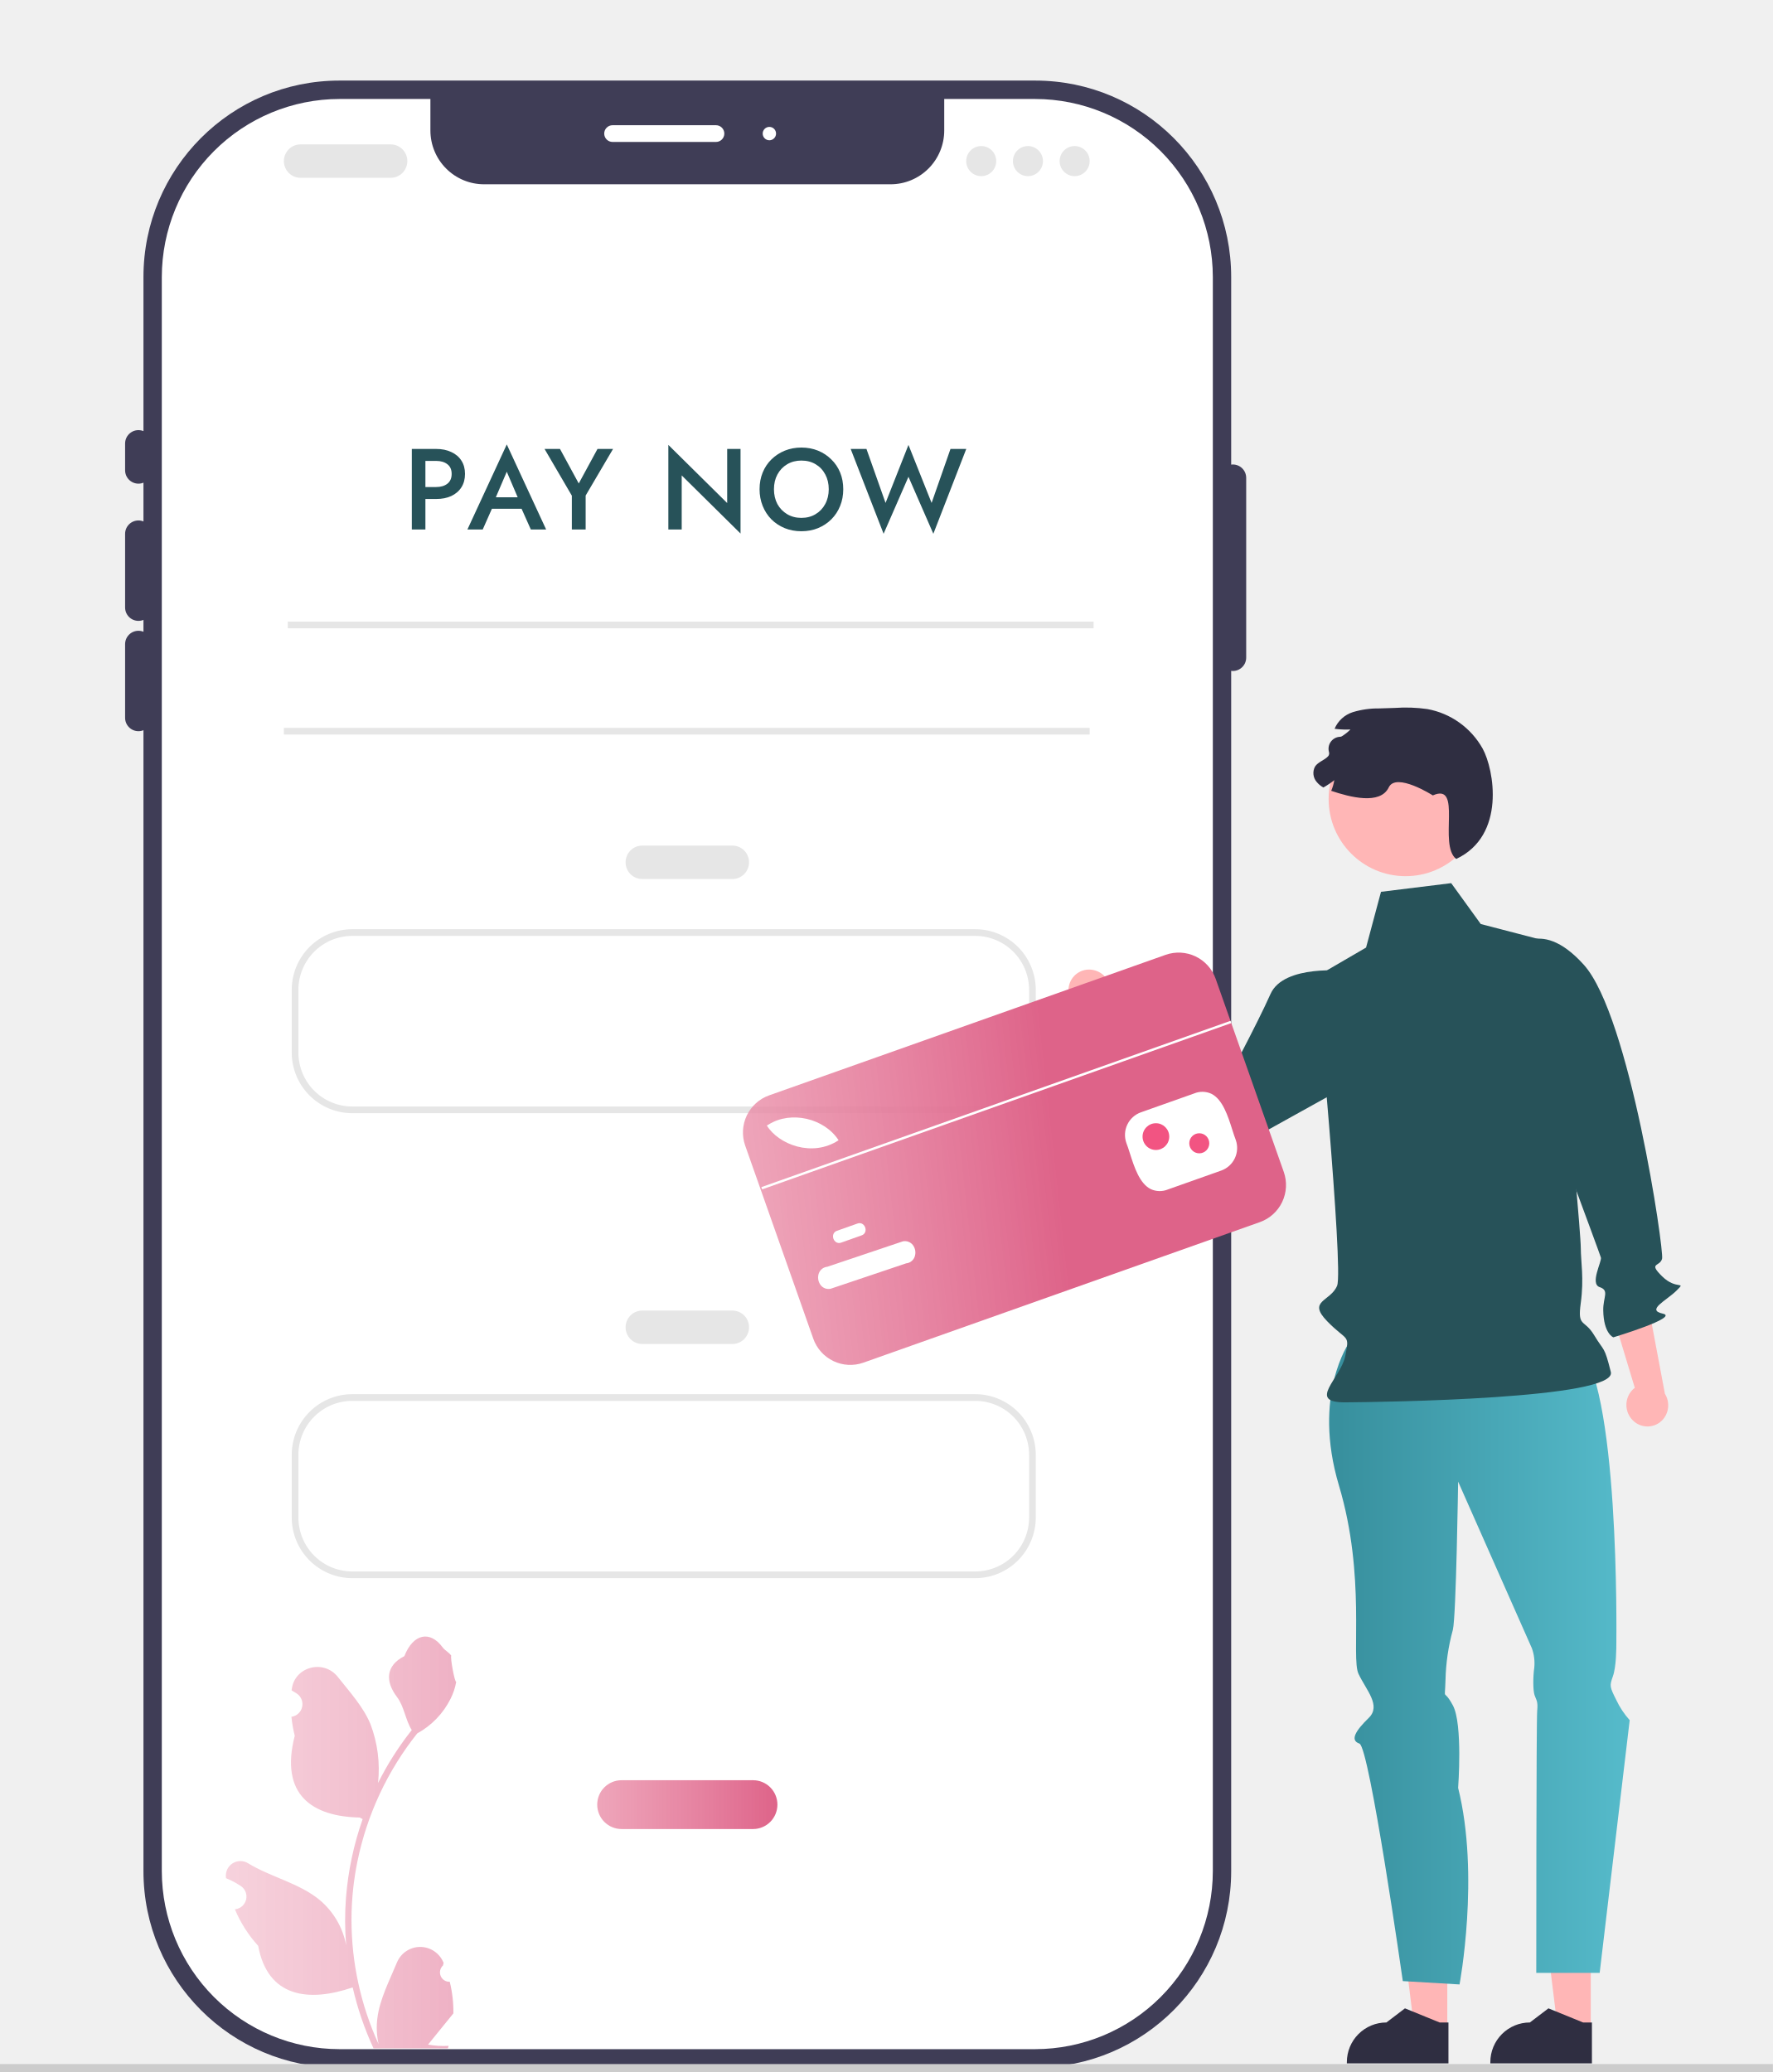
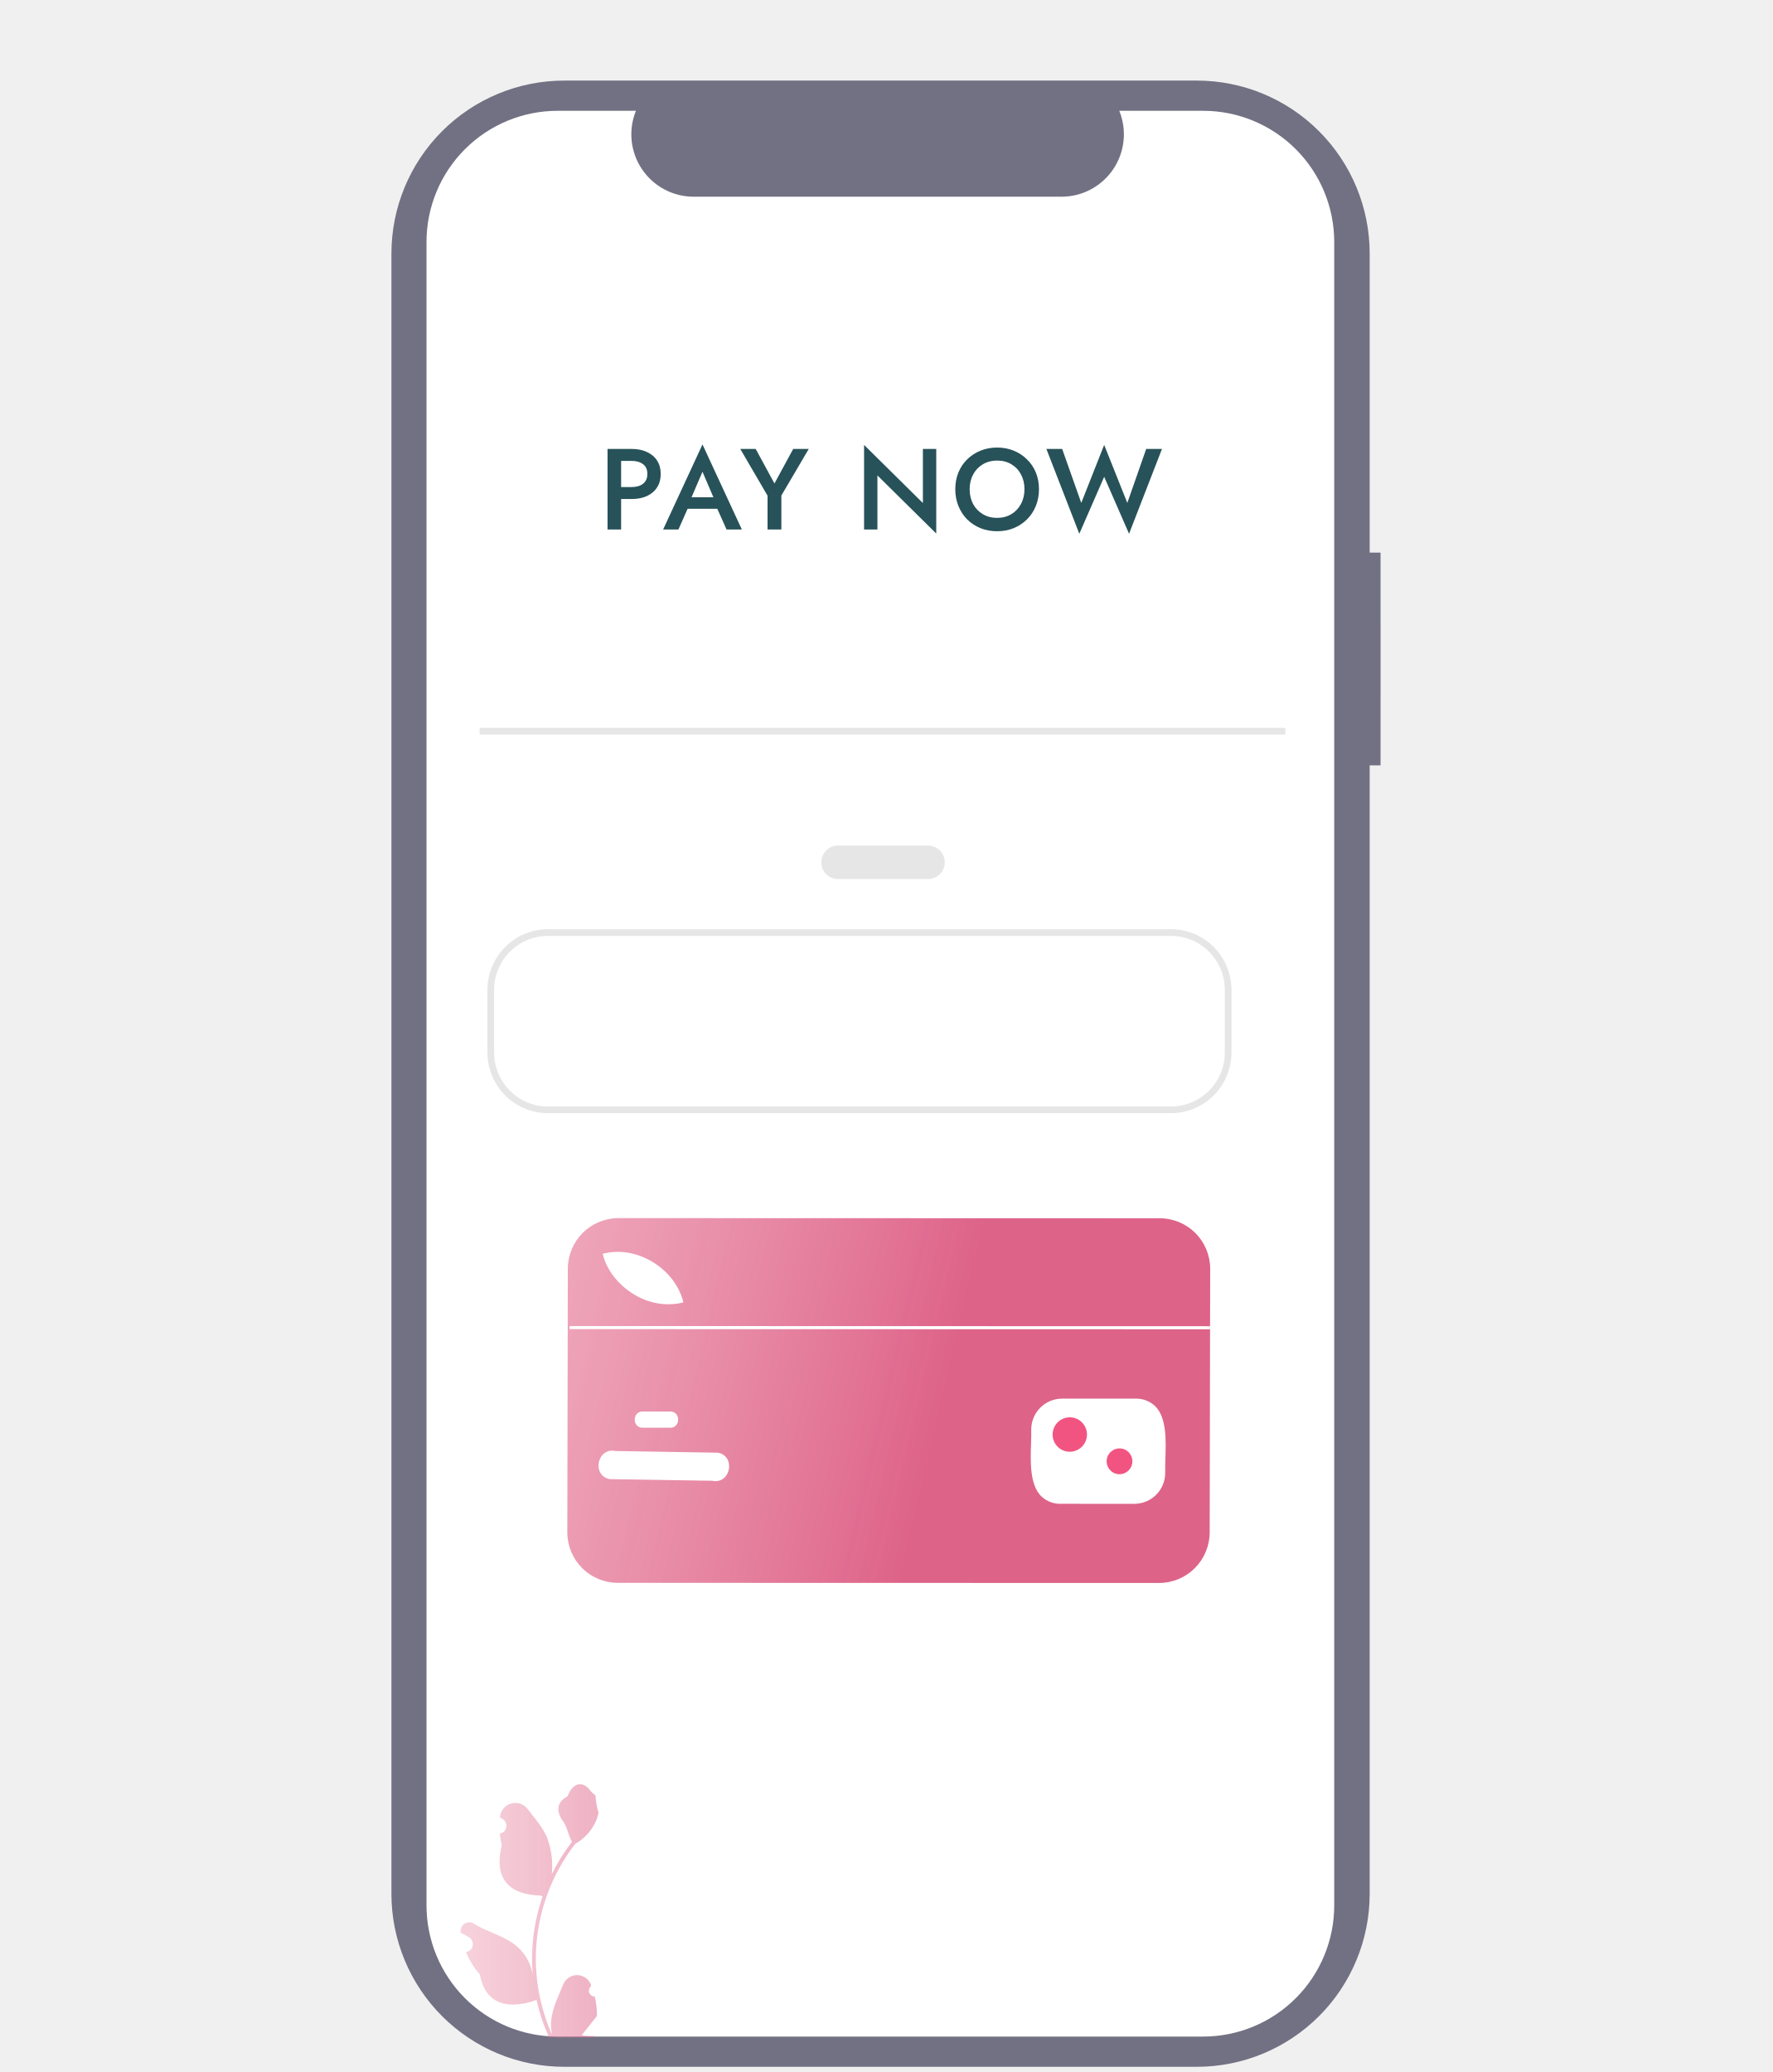
<svg xmlns="http://www.w3.org/2000/svg" width="154" height="180" viewBox="0 0 154 180" fill="none">
-   <g clip-path="url(#clip0_61_395)">
-     <g clip-path="url(#clip1_61_395)">
-       <path d="M89.923 7H29.482C20.081 7 12.461 14.641 12.461 24.066V162.548C12.461 171.973 20.081 179.614 29.482 179.614H89.923C99.324 179.614 106.944 171.973 106.944 162.548V24.066C106.944 14.641 99.324 7 89.923 7Z" fill="#3F3D56" />
-       <path d="M105.35 24.067V162.548C105.346 166.649 103.719 170.58 100.826 173.48C97.934 176.38 94.013 178.011 89.923 178.016H29.482C25.392 178.011 21.471 176.38 18.579 173.48C15.687 170.58 14.06 166.649 14.055 162.548V24.067C14.06 19.966 15.687 16.035 18.579 13.135C21.471 10.235 25.392 8.604 29.482 8.599H37.386V11.336C37.386 12.576 37.877 13.764 38.751 14.64C39.625 15.517 40.81 16.009 42.046 16.009H77.359C78.595 16.009 79.78 15.517 80.654 14.64C81.528 13.764 82.019 12.576 82.019 11.336V8.599H89.923C94.013 8.604 97.934 10.235 100.826 13.135C103.719 16.035 105.346 19.966 105.35 24.067Z" fill="white" />
-       <path d="M12.026 42.017C11.719 42.016 11.424 41.894 11.207 41.676C10.989 41.458 10.867 41.163 10.867 40.854V38.53C10.867 38.221 10.989 37.926 11.206 37.708C11.424 37.49 11.719 37.367 12.026 37.367C12.333 37.367 12.628 37.49 12.846 37.708C13.063 37.926 13.185 38.221 13.185 38.53V40.854C13.185 41.163 13.063 41.458 12.845 41.676C12.628 41.894 12.333 42.016 12.026 42.017Z" fill="#3F3D56" />
-       <path d="M12.026 53.937C11.719 53.937 11.424 53.815 11.207 53.597C10.989 53.379 10.867 53.083 10.867 52.775V46.376C10.867 46.067 10.989 45.772 11.206 45.554C11.424 45.336 11.719 45.213 12.026 45.213C12.333 45.213 12.628 45.336 12.846 45.554C13.063 45.772 13.185 46.067 13.185 46.376V52.775C13.185 53.083 13.063 53.379 12.845 53.597C12.628 53.815 12.333 53.937 12.026 53.937Z" fill="#3F3D56" />
-       <path d="M12.026 63.521C11.719 63.52 11.424 63.398 11.207 63.18C10.989 62.962 10.867 62.667 10.867 62.358V55.959C10.867 55.651 10.989 55.355 11.206 55.137C11.424 54.919 11.719 54.797 12.026 54.797C12.333 54.797 12.628 54.919 12.846 55.137C13.063 55.355 13.185 55.651 13.185 55.959V62.358C13.185 62.667 13.063 62.962 12.845 63.18C12.628 63.398 12.333 63.52 12.026 63.521Z" fill="#3F3D56" />
-       <path d="M107.089 58.29C106.782 58.29 106.487 58.167 106.27 57.949C106.052 57.731 105.93 57.436 105.93 57.128V41.513C105.93 41.205 106.052 40.909 106.269 40.691C106.487 40.473 106.782 40.351 107.089 40.351C107.397 40.351 107.691 40.473 107.909 40.691C108.126 40.909 108.248 41.205 108.248 41.513V57.128C108.248 57.436 108.126 57.731 107.909 57.949C107.691 58.167 107.397 58.29 107.089 58.29Z" fill="#3F3D56" />
-       <path d="M62.193 12.331H53.208C53.016 12.331 52.832 12.255 52.696 12.118C52.56 11.982 52.484 11.797 52.484 11.605C52.484 11.412 52.56 11.227 52.696 11.091C52.832 10.955 53.016 10.878 53.208 10.878H62.193C62.385 10.878 62.569 10.955 62.705 11.091C62.841 11.227 62.917 11.412 62.917 11.605C62.917 11.797 62.841 11.982 62.705 12.118C62.569 12.255 62.385 12.331 62.193 12.331Z" fill="white" />
-       <path d="M66.83 12.186C67.15 12.186 67.41 11.926 67.41 11.605C67.41 11.284 67.15 11.024 66.83 11.024C66.51 11.024 66.25 11.284 66.25 11.605C66.25 11.926 66.51 12.186 66.83 12.186Z" fill="white" />
-       <path d="M33.933 15.448H26.108C25.723 15.448 25.355 15.295 25.083 15.023C24.811 14.75 24.658 14.381 24.658 13.995C24.658 13.61 24.811 13.241 25.083 12.968C25.355 12.696 25.723 12.543 26.108 12.543H33.933C34.317 12.543 34.686 12.696 34.958 12.968C35.229 13.241 35.382 13.61 35.382 13.995C35.382 14.381 35.229 14.75 34.958 15.023C34.686 15.295 34.317 15.448 33.933 15.448Z" fill="#E6E6E6" />
-       <path d="M63.615 76.364H55.79C55.406 76.364 55.037 76.211 54.765 75.938C54.493 75.666 54.341 75.296 54.341 74.911C54.341 74.525 54.493 74.156 54.765 73.883C55.037 73.611 55.406 73.458 55.79 73.458H63.615C64 73.458 64.368 73.611 64.64 73.883C64.912 74.156 65.064 74.525 65.064 74.911C65.064 75.296 64.912 75.666 64.64 75.938C64.368 76.211 64 76.364 63.615 76.364Z" fill="#E6E6E6" />
-       <path d="M85.232 15.303C85.952 15.303 86.536 14.718 86.536 13.995C86.536 13.273 85.952 12.688 85.232 12.688C84.512 12.688 83.928 13.273 83.928 13.995C83.928 14.718 84.512 15.303 85.232 15.303Z" fill="#E6E6E6" />
-       <path d="M89.29 15.303C90.01 15.303 90.594 14.718 90.594 13.995C90.594 13.273 90.01 12.688 89.29 12.688C88.569 12.688 87.986 13.273 87.986 13.995C87.986 14.718 88.569 15.303 89.29 15.303Z" fill="#E6E6E6" />
-       <path d="M93.347 15.303C94.068 15.303 94.651 14.718 94.651 13.995C94.651 13.273 94.068 12.688 93.347 12.688C92.627 12.688 92.043 13.273 92.043 13.995C92.043 14.718 92.627 15.303 93.347 15.303Z" fill="#E6E6E6" />
-       <path d="M84.715 96.705H30.595C29.202 96.704 27.866 96.148 26.881 95.16C25.895 94.172 25.341 92.833 25.34 91.436V85.992C25.341 84.595 25.895 83.256 26.881 82.268C27.866 81.28 29.202 80.724 30.595 80.723H84.715C86.109 80.724 87.445 81.28 88.43 82.268C89.415 83.256 89.969 84.595 89.971 85.992V91.436C89.969 92.833 89.415 94.172 88.43 95.16C87.445 96.148 86.109 96.704 84.715 96.705ZM30.595 81.304C29.356 81.305 28.167 81.8 27.29 82.679C26.414 83.558 25.921 84.749 25.919 85.992V91.436C25.921 92.679 26.414 93.871 27.29 94.749C28.167 95.628 29.356 96.123 30.595 96.124H84.715C85.955 96.123 87.144 95.628 88.02 94.749C88.897 93.871 89.39 92.679 89.391 91.436V85.992C89.39 84.749 88.897 83.558 88.02 82.679C87.144 81.8 85.955 81.305 84.715 81.304H30.595Z" fill="#E6E6E6" />
-       <path d="M63.615 116.756H55.79C55.406 116.756 55.037 116.603 54.765 116.331C54.493 116.058 54.341 115.689 54.341 115.304C54.341 114.918 54.493 114.549 54.765 114.276C55.037 114.004 55.406 113.851 55.79 113.851H63.615C64 113.851 64.368 114.004 64.64 114.276C64.912 114.549 65.064 114.918 65.064 115.304C65.064 115.689 64.912 116.058 64.64 116.331C64.368 116.603 64 116.756 63.615 116.756Z" fill="#E6E6E6" />
-       <path d="M65.413 158.893H53.992C53.714 158.893 53.439 158.839 53.182 158.732C52.925 158.626 52.692 158.47 52.495 158.273C52.298 158.076 52.142 157.842 52.036 157.584C51.93 157.327 51.875 157.051 51.875 156.772C51.875 156.494 51.93 156.218 52.036 155.96C52.142 155.703 52.298 155.469 52.495 155.272C52.692 155.075 52.925 154.919 53.182 154.812C53.439 154.706 53.714 154.651 53.992 154.652H65.413C65.974 154.652 66.512 154.875 66.909 155.273C67.305 155.67 67.528 156.21 67.528 156.772C67.528 157.335 67.305 157.874 66.909 158.272C66.512 158.669 65.974 158.893 65.413 158.893Z" fill="url(#paint0_linear_61_395)" />
-       <path d="M84.715 137.098H30.595C29.202 137.097 27.866 136.541 26.881 135.553C25.895 134.565 25.341 133.226 25.34 131.829V126.385C25.341 124.988 25.895 123.648 26.881 122.661C27.866 121.673 29.202 121.117 30.595 121.115H84.715C86.109 121.117 87.445 121.673 88.43 122.661C89.415 123.648 89.969 124.988 89.971 126.385V131.829C89.969 133.226 89.415 134.565 88.43 135.553C87.445 136.541 86.109 137.097 84.715 137.098ZM30.595 121.697C29.356 121.698 28.167 122.192 27.29 123.071C26.414 123.95 25.921 125.142 25.919 126.385V131.829C25.921 133.072 26.414 134.263 27.29 135.142C28.167 136.021 29.356 136.516 30.595 136.517H84.715C85.955 136.516 87.144 136.021 88.02 135.142C88.897 134.263 89.39 133.072 89.391 131.829V126.385C89.39 125.142 88.897 123.95 88.02 123.071C87.144 122.192 85.955 121.698 84.715 121.697H30.595Z" fill="#E6E6E6" />
-       <path d="M94.651 63.23H24.658V63.811H94.651V63.23Z" fill="#E6E6E6" />
-       <path d="M94.993 54H25V54.581H94.993V54Z" fill="#E6E6E6" />
-       <path d="M92.831 86.293C92.899 86.779 93.154 87.219 93.54 87.52C93.927 87.82 94.415 87.958 94.901 87.903C95 87.89 95.097 87.869 95.193 87.84L99.086 93.124L102.456 92.086L96.341 85.427C96.191 85.04 95.918 84.714 95.564 84.499C95.21 84.285 94.795 84.194 94.384 84.241C94.15 84.27 93.925 84.344 93.72 84.461C93.515 84.577 93.335 84.733 93.19 84.919C93.046 85.105 92.939 85.318 92.876 85.545C92.813 85.773 92.796 86.01 92.825 86.244C92.826 86.261 92.829 86.277 92.831 86.293Z" fill="#FFB6B6" />
-       <path d="M141.83 123.389C141.482 123.044 141.282 122.576 141.273 122.086C141.263 121.595 141.445 121.121 141.78 120.763C141.849 120.691 141.924 120.625 142.004 120.566L140.105 114.278L142.948 112.19L144.62 121.085C144.84 121.436 144.937 121.851 144.897 122.263C144.857 122.676 144.682 123.064 144.399 123.367C144.236 123.537 144.042 123.674 143.826 123.769C143.611 123.864 143.379 123.916 143.144 123.921C142.908 123.926 142.674 123.885 142.455 123.8C142.235 123.714 142.035 123.586 141.865 123.423C141.853 123.412 141.841 123.4 141.83 123.389Z" fill="#FFB6B6" />
-       <path d="M125.716 176.251L122.846 176.251L121.481 165.153L125.716 165.153L125.716 176.251Z" fill="#FFB6B6" />
-       <path d="M125.817 179.253L116.992 179.252V179.141C116.992 178.227 117.354 177.351 117.998 176.706C118.643 176.06 119.516 175.697 120.427 175.697L122.039 174.471L125.047 175.697L125.817 175.697L125.817 179.253Z" fill="#2F2E41" />
-       <path d="M138.178 176.251L135.309 176.251L133.944 165.153L138.179 165.153L138.178 176.251Z" fill="#FFB6B6" />
-       <path d="M138.279 179.253L129.455 179.252V179.141C129.455 178.227 129.817 177.351 130.461 176.706C131.105 176.06 131.979 175.697 132.89 175.697L134.502 174.471L137.509 175.697L138.279 175.697L138.279 179.253Z" fill="#2F2E41" />
-       <path d="M117.215 116.599C117.215 116.599 113.948 121.165 116.306 129.053C118.664 136.941 117.34 143.993 118.002 145.407C118.664 146.821 119.996 148.164 118.895 149.236C117.794 150.308 117.215 151.18 118.084 151.47C118.954 151.761 121.852 172.103 121.852 172.103L126.779 172.393C126.779 172.393 128.564 162.944 126.657 155.318C126.657 155.318 127.076 149.782 126.203 148.156C125.33 146.53 125.501 147.997 125.56 145.956C125.593 144.48 125.808 143.013 126.199 141.59C126.489 140.428 126.657 128.712 126.657 128.712L133.062 143.184C133.255 143.719 133.327 144.291 133.274 144.858C133.155 145.658 133.154 146.855 133.3 147.274C133.445 147.693 133.607 147.781 133.526 148.608C133.445 149.436 133.445 171.388 133.445 171.388H138.952L141.56 149.436C141.091 148.915 140.7 148.327 140.401 147.693C139.821 146.53 139.799 146.466 140.1 145.626C140.401 144.787 140.401 143.151 140.401 142.661C140.401 142.171 140.702 119.942 136.929 116.672C133.155 113.402 117.215 116.599 117.215 116.599Z" fill="url(#paint1_linear_61_395)" />
-       <path d="M134.125 81.703L128.624 80.273L126.056 76.722L119.958 77.474L118.66 82.318L114.318 84.844C114.318 84.844 116.718 110.292 116.147 111.69C115.576 113.087 113.53 112.972 115.277 114.773C117.025 116.574 117.257 115.849 116.851 117.81C116.446 119.771 113.489 121.846 116.851 121.825C120.213 121.805 140.501 121.514 139.922 119.189C139.342 116.865 139.351 117.455 138.477 115.997C137.603 114.54 137.015 115.354 137.309 113.204C137.603 111.053 137.313 109.6 137.313 108.437C137.313 107.275 136.342 96.712 136.342 96.712L134.125 81.703Z" fill="#275259" />
-       <path d="M116.961 84.356C116.961 84.356 111.519 83.737 110.359 86.352C109.2 88.968 106.278 94.413 106.278 94.413C106.278 94.413 104.001 92.024 103.78 90.941C103.593 90.022 103.49 91.558 101.96 89.895C101.274 89.15 101.854 89.15 100.984 88.859L99.246 88.278L96.347 90.894C96.347 90.894 96.29 94.053 97.796 94.09C99.302 94.127 97.217 93.509 99.246 95.543C100.293 96.593 99.332 96.419 101.078 97.488C102.824 98.557 102.627 98.553 103.16 99.136C103.693 99.72 106.555 100.144 106.555 100.144L119.371 93.033L116.961 84.356Z" fill="#275259" />
-       <path d="M131.265 82.802C131.265 82.802 133.599 79.374 137.588 83.828C141.577 88.282 144.56 108.617 144.373 109.347C144.185 110.077 143.133 109.658 144.384 110.885C145.635 112.111 146.504 111.239 145.635 112.111C144.765 112.983 142.95 113.803 144.437 114.12C145.924 114.436 140.14 116.177 140.14 116.177C140.14 116.177 139.297 115.868 139.262 113.832C139.242 112.688 139.821 112.107 138.952 111.816C138.082 111.526 139.151 109.585 139.06 109.25C138.969 108.914 133.462 94.094 133.462 94.094L131.265 82.802Z" fill="#275259" />
-       <path d="M122.092 76.115C125.782 76.115 128.774 73.115 128.774 69.415C128.774 65.714 125.782 62.715 122.092 62.715C118.401 62.715 115.409 65.714 115.409 69.415C115.409 73.115 118.401 76.115 122.092 76.115Z" fill="#FFB6B6" />
-       <path d="M126.489 74.62C124.91 73.382 127.069 67.936 124.46 69.099C124.46 69.099 121.272 67.065 120.632 68.401C119.89 69.949 117.252 69.247 115.632 68.701C115.76 68.404 115.85 68.093 115.902 67.774C115.603 68.01 115.286 68.223 114.954 68.41C114.732 68.291 114.535 68.129 114.374 67.933C114.216 67.752 114.118 67.526 114.091 67.287C114.065 67.047 114.112 66.806 114.227 66.594C114.496 66.178 115.053 66.05 115.38 65.681C115.418 65.629 115.443 65.569 115.452 65.506C115.462 65.442 115.456 65.377 115.435 65.316C115.396 65.168 115.39 65.013 115.417 64.862C115.445 64.71 115.505 64.567 115.595 64.443C115.684 64.318 115.799 64.214 115.933 64.139C116.066 64.064 116.215 64.019 116.368 64.009C116.429 64.01 116.49 63.997 116.545 63.97C116.82 63.801 117.074 63.6 117.302 63.371C116.921 63.39 116.539 63.379 116.16 63.339C116.082 63.331 116.003 63.322 115.925 63.31C116.07 62.969 116.287 62.664 116.56 62.414C116.834 62.165 117.158 61.978 117.51 61.866C118.254 61.64 119.029 61.532 119.806 61.543C120.255 61.529 120.704 61.514 121.151 61.5C122.097 61.432 123.048 61.465 123.988 61.599C124.992 61.782 125.943 62.186 126.773 62.781C127.603 63.375 128.292 64.147 128.79 65.039C129.773 66.826 130.837 72.586 126.489 74.62Z" fill="#2F2E41" />
-       <path d="M109.438 106.168L74.992 118.379C74.14 118.68 73.204 118.63 72.389 118.24C71.575 117.85 70.947 117.151 70.645 116.298L64.728 99.517C64.428 98.663 64.478 97.725 64.867 96.908C65.257 96.091 65.953 95.462 66.804 95.159L101.25 82.948C102.101 82.648 103.037 82.698 103.852 83.088C104.667 83.478 105.294 84.177 105.596 85.03L111.513 101.81C111.813 102.664 111.763 103.603 111.374 104.42C110.985 105.237 110.289 105.866 109.438 106.168Z" fill="url(#paint2_linear_61_395)" />
-       <path d="M72.842 99.056C70.559 100.562 67.633 99.428 66.609 97.777L66.772 97.684C68.716 96.469 71.603 97.146 72.842 99.056Z" fill="white" />
-       <path d="M101.455 103.329C101.217 103.428 100.961 103.477 100.704 103.473C100.446 103.468 100.193 103.41 99.959 103.302C98.978 102.814 98.519 101.366 98.149 100.203C98.041 99.864 97.94 99.544 97.836 99.283L97.835 99.279C97.655 98.761 97.686 98.192 97.922 97.697C98.158 97.201 98.579 96.819 99.094 96.633L103.727 94.991C103.965 94.892 104.22 94.843 104.477 94.848C104.734 94.853 104.988 94.91 105.222 95.018C106.202 95.505 106.662 96.953 107.032 98.116C107.14 98.455 107.242 98.775 107.345 99.037C107.526 99.556 107.496 100.126 107.26 100.622C107.024 101.118 106.602 101.501 106.087 101.687L101.455 103.329Z" fill="white" />
-       <path d="M73.063 107.951C72.981 107.983 72.891 107.993 72.803 107.978C72.715 107.964 72.633 107.926 72.566 107.868C72.487 107.798 72.427 107.71 72.391 107.61C72.356 107.511 72.347 107.404 72.365 107.3C72.382 107.211 72.423 107.128 72.484 107.061C72.545 106.993 72.623 106.944 72.71 106.919L74.474 106.294C74.557 106.259 74.649 106.248 74.738 106.262C74.828 106.276 74.912 106.315 74.981 106.374C75.06 106.443 75.12 106.532 75.155 106.631C75.19 106.73 75.199 106.837 75.181 106.941C75.164 107.03 75.123 107.113 75.062 107.18C75.001 107.247 74.923 107.296 74.836 107.322L73.072 107.947L73.063 107.951Z" fill="white" />
-       <path d="M72.127 111.962C71.972 111.991 71.812 111.977 71.665 111.922C71.517 111.867 71.387 111.772 71.289 111.649C71.175 111.501 71.101 111.326 71.074 111.142C71.046 110.957 71.067 110.768 71.133 110.594C71.193 110.444 71.293 110.314 71.421 110.217C71.55 110.121 71.703 110.062 71.863 110.047L78.431 107.837C78.588 107.805 78.751 107.818 78.902 107.873C79.053 107.928 79.186 108.023 79.286 108.149C79.4 108.297 79.474 108.472 79.501 108.656C79.529 108.841 79.508 109.03 79.441 109.204C79.382 109.353 79.282 109.483 79.153 109.58C79.025 109.676 78.872 109.735 78.712 109.75L72.144 111.96L72.127 111.962Z" fill="white" />
-       <path d="M106.885 88.683L66.133 103.129L66.202 103.324L106.953 88.878L106.885 88.683Z" fill="white" />
-       <path d="M100.405 99.902C101.045 99.902 101.564 99.382 101.564 98.74C101.564 98.098 101.045 97.577 100.405 97.577C99.764 97.577 99.246 98.098 99.246 98.74C99.246 99.382 99.764 99.902 100.405 99.902Z" fill="#F25482" />
-       <path d="M104.173 100.193C104.653 100.193 105.042 99.802 105.042 99.321C105.042 98.839 104.653 98.449 104.173 98.449C103.692 98.449 103.303 98.839 103.303 99.321C103.303 99.802 103.692 100.193 104.173 100.193Z" fill="#F25482" />
-       <path d="M-33 179.654C-33 179.7 -32.991 179.745 -32.974 179.787C-32.957 179.829 -32.931 179.867 -32.899 179.899C-32.867 179.931 -32.829 179.957 -32.787 179.974C-32.745 179.991 -32.7 180 -32.655 180H174.655C174.747 180 174.834 179.964 174.899 179.899C174.964 179.834 175 179.746 175 179.654C175 179.562 174.964 179.475 174.899 179.41C174.834 179.345 174.747 179.308 174.655 179.308H-32.655C-32.7 179.308 -32.745 179.317 -32.787 179.334C-32.829 179.352 -32.867 179.377 -32.899 179.409C-32.931 179.442 -32.957 179.48 -32.974 179.522C-32.991 179.564 -33 179.609 -33 179.654Z" fill="#CCCCCC" />
-       <path d="M39.067 172.161C38.9 172.168 38.735 172.125 38.594 172.035C38.453 171.946 38.343 171.815 38.279 171.661C38.214 171.506 38.199 171.336 38.234 171.172C38.27 171.009 38.355 170.86 38.477 170.747L38.533 170.525C38.525 170.507 38.518 170.489 38.511 170.471C38.343 170.074 38.061 169.735 37.702 169.497C37.343 169.259 36.921 169.133 36.49 169.135C36.06 169.136 35.639 169.265 35.282 169.506C34.924 169.746 34.645 170.087 34.48 170.486C33.821 172.078 32.982 173.673 32.775 175.356C32.684 176.1 32.722 176.854 32.888 177.585C31.34 174.199 30.536 170.518 30.531 166.793C30.531 165.858 30.582 164.924 30.686 163.995C30.772 163.233 30.891 162.477 31.043 161.726C31.873 157.653 33.654 153.835 36.242 150.586C37.494 149.9 38.507 148.847 39.143 147.567C39.374 147.107 39.537 146.616 39.627 146.109C39.486 146.127 39.095 143.97 39.201 143.838C39.004 143.538 38.652 143.39 38.437 143.097C37.368 141.644 35.895 141.897 35.125 143.873C33.483 144.704 33.467 146.083 34.475 147.409C35.116 148.253 35.204 149.394 35.767 150.298C35.709 150.372 35.649 150.444 35.591 150.518C34.533 151.883 33.61 153.348 32.837 154.893C33.025 153.162 32.8 151.411 32.182 149.784C31.555 148.268 30.38 146.991 29.346 145.681C28.103 144.106 25.555 144.794 25.336 146.789C25.334 146.809 25.332 146.828 25.33 146.847C25.483 146.934 25.634 147.026 25.781 147.124C25.966 147.248 26.109 147.425 26.192 147.632C26.275 147.839 26.293 148.066 26.245 148.283C26.197 148.501 26.085 148.699 25.922 148.852C25.76 149.004 25.556 149.104 25.336 149.138L25.313 149.141C25.368 149.697 25.465 150.247 25.603 150.788C24.276 155.934 27.141 157.808 31.233 157.893C31.323 157.939 31.411 157.986 31.501 158.03C30.724 160.237 30.237 162.537 30.052 164.87C29.947 166.247 29.953 167.63 30.07 169.005L30.063 168.957C29.767 167.427 28.953 166.047 27.759 165.049C25.986 163.588 23.48 163.051 21.567 161.877C21.364 161.746 21.128 161.676 20.886 161.675C20.645 161.675 20.408 161.743 20.204 161.873C20 162.003 19.837 162.189 19.735 162.408C19.633 162.628 19.596 162.872 19.627 163.112C19.63 163.129 19.633 163.146 19.635 163.163C19.92 163.28 20.198 163.414 20.466 163.565C20.62 163.652 20.771 163.744 20.918 163.842C21.103 163.966 21.246 164.143 21.329 164.35C21.412 164.557 21.43 164.784 21.382 165.001C21.334 165.219 21.221 165.417 21.059 165.57C20.897 165.722 20.692 165.822 20.473 165.856L20.45 165.859C20.434 165.862 20.42 165.864 20.404 165.866C20.891 167.033 21.575 168.106 22.426 169.04C23.256 173.533 26.82 173.959 30.633 172.651H30.635C31.053 174.474 31.66 176.248 32.444 177.945H38.905C38.928 177.873 38.949 177.799 38.97 177.727C38.372 177.764 37.771 177.728 37.182 177.62C37.661 177.03 38.141 176.436 38.62 175.846C38.631 175.835 38.641 175.823 38.65 175.811C38.893 175.509 39.139 175.21 39.382 174.908L39.382 174.907C39.395 173.982 39.289 173.059 39.067 172.161Z" fill="url(#paint3_linear_61_395)" fill-opacity="0.5" />
-       <path d="M35.772 39H36.952V46H35.772V39ZM36.472 40.04V39H37.882C38.389 39 38.829 39.09 39.202 39.27C39.582 39.443 39.876 39.693 40.082 40.02C40.289 40.34 40.392 40.723 40.392 41.17C40.392 41.617 40.289 42.003 40.082 42.33C39.876 42.657 39.582 42.91 39.202 43.09C38.829 43.263 38.389 43.35 37.882 43.35H36.472V42.31H37.882C38.289 42.31 38.615 42.213 38.862 42.02C39.109 41.827 39.232 41.543 39.232 41.17C39.232 40.797 39.109 40.517 38.862 40.33C38.615 40.137 38.289 40.04 37.882 40.04H36.472ZM42.19 44.2L42.41 43.2H45.66L45.89 44.2H42.19ZM44.02 40.98L42.92 43.55L42.9 43.81L41.93 46H40.6L44.02 38.61L47.44 46H46.11L45.16 43.87L45.13 43.58L44.02 40.98ZM51.901 39H53.252L50.871 43.05V46H49.672V43.06L47.301 39H48.642L50.272 42L51.901 39ZM63.165 39H64.325V46.35L59.215 41.3V46H58.055V38.65L63.165 43.7V39ZM67.228 42.5C67.228 42.98 67.328 43.41 67.528 43.79C67.734 44.163 68.018 44.457 68.378 44.67C68.738 44.883 69.148 44.99 69.608 44.99C70.074 44.99 70.484 44.883 70.838 44.67C71.198 44.457 71.478 44.163 71.678 43.79C71.884 43.41 71.988 42.98 71.988 42.5C71.988 42.02 71.888 41.593 71.688 41.22C71.488 40.84 71.208 40.543 70.848 40.33C70.494 40.117 70.081 40.01 69.608 40.01C69.148 40.01 68.738 40.117 68.378 40.33C68.018 40.543 67.734 40.84 67.528 41.22C67.328 41.593 67.228 42.02 67.228 42.5ZM65.978 42.5C65.978 41.973 66.068 41.49 66.248 41.05C66.428 40.61 66.681 40.23 67.008 39.91C67.341 39.583 67.728 39.33 68.168 39.15C68.614 38.97 69.094 38.88 69.608 38.88C70.134 38.88 70.618 38.97 71.058 39.15C71.498 39.33 71.881 39.583 72.208 39.91C72.541 40.23 72.798 40.61 72.978 41.05C73.158 41.49 73.248 41.973 73.248 42.5C73.248 43.02 73.158 43.503 72.978 43.95C72.798 44.397 72.544 44.783 72.218 45.11C71.891 45.437 71.504 45.693 71.058 45.88C70.618 46.06 70.134 46.15 69.608 46.15C69.088 46.15 68.604 46.06 68.158 45.88C67.711 45.693 67.324 45.437 66.998 45.11C66.678 44.783 66.428 44.397 66.248 43.95C66.068 43.503 65.978 43.02 65.978 42.5ZM80.922 43.69L82.562 39H83.933L81.073 46.37L78.912 41.42L76.752 46.37L73.892 39H75.263L76.922 43.69L78.912 38.65L80.922 43.69Z" fill="#275259" />
-     </g>
-   </g>
+   <path d="M119.92 48.004H118.975V22.032C118.975 18.045 117.393 14.222 114.578 11.403C111.763 8.584 107.944 7 103.963 7H49.012C47.04 7 45.088 7.389 43.267 8.144C41.446 8.9 39.791 10.007 38.397 11.403C37.003 12.798 35.897 14.456 35.143 16.279C34.388 18.103 34 20.058 34 22.032V164.517C34 168.503 35.582 172.327 38.397 175.146C41.212 177.965 45.03 179.548 49.011 179.548H103.962C107.944 179.548 111.762 177.965 114.577 175.146C117.392 172.327 118.974 168.503 118.974 164.517V66.491H119.919L119.92 48.004Z" fill="#3F3D56" fill-opacity="0.71" />
+   <path d="M115.895 21.025V165.523C115.895 168.546 114.696 171.444 112.562 173.582C110.427 175.72 107.533 176.921 104.514 176.922H48.435C45.416 176.922 42.519 175.722 40.384 173.584C38.248 171.446 37.047 168.547 37.047 165.523V21.025C37.047 18.001 38.248 15.102 40.383 12.964C42.519 10.826 45.415 9.626 48.435 9.626H55.237C54.904 10.449 54.776 11.341 54.867 12.224C54.958 13.107 55.264 13.955 55.759 14.692C56.254 15.429 56.921 16.033 57.704 16.451C58.486 16.869 59.359 17.088 60.246 17.089H92.217C93.104 17.088 93.977 16.869 94.759 16.451C95.541 16.033 96.209 15.429 96.704 14.692C97.198 13.955 97.505 13.107 97.596 12.224C97.686 11.341 97.559 10.449 97.225 9.626H104.512C107.531 9.627 110.425 10.828 112.56 12.965C114.695 15.102 115.894 18 115.895 21.023V21.025Z" fill="white" />
+   <path d="M80.615 76.364H72.79C72.406 76.364 72.037 76.211 71.765 75.938C71.493 75.666 71.341 75.296 71.341 74.911C71.341 74.525 71.493 74.156 71.765 73.883C72.037 73.611 72.406 73.458 72.79 73.458H80.615C81 73.458 81.368 73.611 81.64 73.883C81.912 74.156 82.064 74.525 82.064 74.911C82.064 75.296 81.912 75.666 81.64 75.938C81.368 76.211 81 76.364 80.615 76.364Z" fill="#E6E6E6" />
+   <path d="M101.715 96.705H47.595C46.202 96.704 44.866 96.148 43.881 95.16C42.895 94.172 42.341 92.833 42.34 91.436V85.992C42.341 84.595 42.895 83.256 43.881 82.268C44.866 81.28 46.202 80.724 47.595 80.723H101.715C103.109 80.724 104.445 81.28 105.43 82.268C106.415 83.256 106.969 84.595 106.971 85.992V91.436C106.969 92.833 106.415 94.172 105.43 95.16C104.445 96.148 103.109 96.704 101.715 96.705ZM47.595 81.304C46.356 81.305 45.167 81.8 44.29 82.679C43.414 83.558 42.921 84.749 42.919 85.992V91.436C42.921 92.679 43.414 93.871 44.29 94.749C45.167 95.628 46.356 96.123 47.595 96.124H101.715C102.955 96.123 104.144 95.628 105.02 94.749C105.897 93.871 106.39 92.679 106.391 91.436V85.992C106.39 84.749 105.897 83.558 105.02 82.679C104.144 81.8 102.955 81.305 101.715 81.304H47.595Z" fill="#E6E6E6" />
+   <path d="M111.651 63.23H41.658V63.811H111.651V63.23Z" fill="#E6E6E6" />
+   <path d="M100.683 137.517L53.654 137.505C52.492 137.503 51.379 137.039 50.558 136.216C49.738 135.392 49.278 134.275 49.279 133.11L49.323 110.213C49.327 109.048 49.791 107.932 50.614 107.109C51.438 106.285 52.553 105.822 53.715 105.821L100.744 105.834C101.907 105.835 103.02 106.299 103.84 107.122C104.661 107.946 105.121 109.063 105.12 110.228L105.076 133.125C105.072 134.29 104.608 135.406 103.784 136.23C102.961 137.053 101.845 137.516 100.683 137.517Z" fill="url(#paint0_linear_61_395)" />
+   <path d="M59.362 113.144C55.945 113.989 52.884 111.355 52.353 108.912L52.591 108.869C55.471 108.233 58.681 110.295 59.362 113.144Z" fill="white" />
+   <path d="M92.223 130.639C91.892 130.657 91.561 130.606 91.251 130.489C90.941 130.373 90.658 130.194 90.421 129.962C89.442 128.948 89.507 126.994 89.56 125.424C89.575 124.968 89.589 124.536 89.576 124.175L89.576 124.169C89.581 123.463 89.864 122.787 90.363 122.288C90.862 121.788 91.537 121.506 92.242 121.503L98.567 121.504C98.898 121.486 99.229 121.537 99.538 121.653C99.848 121.77 100.131 121.949 100.368 122.18C101.347 123.193 101.282 125.146 101.23 126.716C101.215 127.174 101.201 127.606 101.214 127.968C101.21 128.675 100.928 129.353 100.429 129.853C99.929 130.354 99.253 130.637 98.547 130.64L92.223 130.639Z" fill="white" />
+   <path d="M55.803 124.027C55.688 124.031 55.575 124.004 55.475 123.949C55.375 123.893 55.292 123.812 55.235 123.713C55.169 123.594 55.134 123.461 55.134 123.325C55.135 123.19 55.17 123.057 55.236 122.938C55.295 122.837 55.38 122.754 55.483 122.699C55.586 122.643 55.702 122.617 55.819 122.624L58.226 122.625C58.343 122.618 58.459 122.645 58.561 122.7C58.663 122.756 58.748 122.839 58.807 122.94C58.873 123.058 58.907 123.191 58.907 123.327C58.907 123.462 58.872 123.596 58.805 123.714C58.746 123.815 58.661 123.897 58.558 123.953C58.455 124.008 58.339 124.034 58.223 124.028L55.815 124.027L55.803 124.027Z" fill="white" />
+   <path d="M52.941 128.489C52.741 128.458 52.553 128.372 52.398 128.242C52.243 128.111 52.126 127.941 52.06 127.749C51.985 127.52 51.97 127.277 52.017 127.041C52.063 126.805 52.169 126.585 52.325 126.402C52.462 126.246 52.638 126.131 52.836 126.07C53.034 126.008 53.244 126.002 53.445 126.053L62.361 126.199C62.566 126.228 62.758 126.313 62.918 126.445C63.077 126.577 63.197 126.75 63.264 126.946C63.339 127.174 63.354 127.418 63.307 127.653C63.261 127.889 63.154 128.109 62.998 128.292C62.862 128.447 62.685 128.562 62.487 128.623C62.29 128.684 62.08 128.69 61.88 128.639L52.963 128.494L52.941 128.489Z" fill="white" />
+   <path d="M105.111 115.212L49.473 115.198L49.472 115.464L105.11 115.478L105.111 115.212Z" fill="white" />
+   <path d="M92.425 126.03C93.201 126.306 94.055 125.898 94.331 125.12C94.607 124.341 94.201 123.487 93.425 123.211C92.648 122.936 91.795 123.343 91.519 124.122C91.243 124.901 91.648 125.755 92.425 126.03Z" fill="#F25482" />
+   <path d="M96.869 128.004C97.451 128.211 98.091 127.905 98.299 127.321C98.506 126.737 98.202 126.096 97.619 125.89C97.037 125.683 96.397 125.989 96.19 126.573C95.983 127.157 96.287 127.797 96.869 128.004Z" fill="#F25482" />
+   <path d="M51.664 173.443C51.564 173.448 51.465 173.421 51.38 173.366C51.296 173.311 51.23 173.23 51.191 173.135C51.153 173.04 51.143 172.936 51.165 172.835C51.186 172.735 51.237 172.643 51.31 172.573L51.344 172.437C51.339 172.426 51.335 172.415 51.33 172.404C51.23 172.159 51.061 171.951 50.845 171.805C50.63 171.658 50.377 171.581 50.119 171.582C49.861 171.583 49.608 171.662 49.394 171.81C49.179 171.958 49.012 172.168 48.913 172.413C48.518 173.392 48.015 174.373 47.891 175.408C47.836 175.865 47.859 176.329 47.959 176.779C47.03 174.696 46.548 172.433 46.545 170.142C46.545 169.567 46.576 168.993 46.638 168.421C46.69 167.953 46.761 167.488 46.852 167.026C47.35 164.521 48.418 162.173 49.97 160.175C50.721 159.754 51.328 159.106 51.71 158.319C51.848 158.036 51.946 157.734 52 157.422C51.915 157.434 51.681 156.107 51.745 156.026C51.626 155.841 51.415 155.75 51.286 155.57C50.645 154.676 49.761 154.832 49.3 156.047C48.315 156.558 48.306 157.406 48.91 158.222C49.295 158.741 49.348 159.443 49.685 159.998C49.65 160.044 49.614 160.088 49.58 160.134C48.945 160.973 48.392 161.874 47.928 162.824C48.041 161.76 47.906 160.683 47.535 159.682C47.159 158.75 46.455 157.965 45.834 157.159C45.089 156.191 43.561 156.613 43.43 157.841C43.429 157.852 43.427 157.864 43.426 157.876C43.518 157.93 43.608 157.986 43.697 158.046C43.808 158.123 43.894 158.231 43.943 158.359C43.993 158.486 44.004 158.626 43.975 158.759C43.946 158.893 43.879 159.015 43.782 159.109C43.684 159.203 43.562 159.264 43.43 159.285L43.416 159.287C43.449 159.628 43.507 159.967 43.59 160.299C42.794 163.464 44.512 164.617 46.966 164.669C47.02 164.697 47.073 164.726 47.127 164.753C46.661 166.11 46.369 167.524 46.258 168.96C46.195 169.806 46.198 170.657 46.269 171.503L46.265 171.473C46.087 170.532 45.599 169.683 44.883 169.069C43.819 168.171 42.317 167.841 41.17 167.119C41.048 167.038 40.906 166.995 40.761 166.995C40.617 166.994 40.475 167.037 40.352 167.117C40.23 167.196 40.133 167.311 40.071 167.446C40.01 167.581 39.988 167.731 40.007 167.878C40.008 167.889 40.01 167.899 40.011 167.91C40.182 167.982 40.349 168.064 40.51 168.157C40.602 168.21 40.692 168.267 40.78 168.327C40.891 168.403 40.977 168.512 41.027 168.639C41.077 168.767 41.088 168.906 41.059 169.04C41.03 169.174 40.963 169.296 40.865 169.39C40.768 169.483 40.645 169.545 40.514 169.566L40.5 169.568C40.49 169.569 40.482 169.571 40.472 169.572C40.764 170.289 41.175 170.95 41.685 171.524C42.182 174.287 44.32 174.549 46.606 173.744H46.608C46.858 174.865 47.222 175.956 47.692 177H51.567C51.581 176.956 51.593 176.91 51.606 176.866C51.247 176.889 50.887 176.867 50.533 176.8C50.821 176.437 51.108 176.072 51.396 175.709C51.402 175.702 51.408 175.695 51.414 175.688C51.56 175.502 51.707 175.318 51.853 175.132L51.853 175.132C51.861 174.563 51.797 173.995 51.664 173.443Z" fill="url(#paint1_linear_61_395)" fill-opacity="0.5" />
+   <path d="M52.772 39H53.952V46H52.772V39ZM53.472 40.04V39H54.882C55.389 39 55.829 39.09 56.202 39.27C56.582 39.443 56.876 39.693 57.082 40.02C57.289 40.34 57.392 40.723 57.392 41.17C57.392 41.617 57.289 42.003 57.082 42.33C56.876 42.657 56.582 42.91 56.202 43.09C55.829 43.263 55.389 43.35 54.882 43.35H53.472V42.31H54.882C55.289 42.31 55.615 42.213 55.862 42.02C56.109 41.827 56.232 41.543 56.232 41.17C56.232 40.797 56.109 40.517 55.862 40.33C55.615 40.137 55.289 40.04 54.882 40.04H53.472ZM59.19 44.2L59.41 43.2H62.66L62.89 44.2H59.19ZM61.02 40.98L59.92 43.55L59.9 43.81L58.93 46H57.6L61.02 38.61L64.44 46H63.11L62.16 43.87L62.13 43.58L61.02 40.98ZM68.901 39H70.251L67.871 43.05V46H66.671V43.06L64.302 39H65.641L67.272 42L68.901 39ZM80.165 39H81.325V46.35L76.215 41.3V46H75.055V38.65L80.165 43.7V39ZM84.228 42.5C84.228 42.98 84.328 43.41 84.528 43.79C84.734 44.163 85.018 44.457 85.378 44.67C85.738 44.883 86.148 44.99 86.608 44.99C87.074 44.99 87.484 44.883 87.838 44.67C88.198 44.457 88.478 44.163 88.678 43.79C88.884 43.41 88.988 42.98 88.988 42.5C88.988 42.02 88.888 41.593 88.688 41.22C88.488 40.84 88.208 40.543 87.848 40.33C87.494 40.117 87.081 40.01 86.608 40.01C86.148 40.01 85.738 40.117 85.378 40.33C85.018 40.543 84.734 40.84 84.528 41.22C84.328 41.593 84.228 42.02 84.228 42.5ZM82.978 42.5C82.978 41.973 83.068 41.49 83.248 41.05C83.428 40.61 83.681 40.23 84.008 39.91C84.341 39.583 84.728 39.33 85.168 39.15C85.614 38.97 86.094 38.88 86.608 38.88C87.134 38.88 87.618 38.97 88.058 39.15C88.498 39.33 88.881 39.583 89.208 39.91C89.541 40.23 89.798 40.61 89.978 41.05C90.158 41.49 90.248 41.973 90.248 42.5C90.248 43.02 90.158 43.503 89.978 43.95C89.798 44.397 89.544 44.783 89.218 45.11C88.891 45.437 88.504 45.693 88.058 45.88C87.618 46.06 87.134 46.15 86.608 46.15C86.088 46.15 85.604 46.06 85.158 45.88C84.711 45.693 84.324 45.437 83.998 45.11C83.678 44.783 83.428 44.397 83.248 43.95C83.068 43.503 82.978 43.02 82.978 42.5ZM97.922 43.69L99.562 39H100.933L98.073 46.37L95.912 41.42L93.752 46.37L90.892 39H92.263L93.922 43.69L95.912 38.65L97.922 43.69Z" fill="#275259" />
  <defs>
-     <linearGradient id="paint0_linear_61_395" x1="67.632" y1="156.752" x2="51.814" y2="156.752" gradientUnits="userSpaceOnUse">
+     <linearGradient id="paint0_linear_61_395" x1="82.659" y1="119.286" x2="48.445" y2="111.235" gradientUnits="userSpaceOnUse">
      <stop stop-color="#DE6389" />
      <stop offset="1" stop-color="#EA8FA9" stop-opacity="0.8" />
    </linearGradient>
-     <linearGradient id="paint1_linear_61_395" x1="116.351" y1="115.2" x2="141.56" y2="115.2" gradientUnits="userSpaceOnUse">
-       <stop stop-color="#38909E" />
-       <stop offset="1" stop-color="#56BBCB" />
-     </linearGradient>
-     <linearGradient id="paint2_linear_61_395" x1="91.5" y1="97.5" x2="64.351" y2="100.494" gradientUnits="userSpaceOnUse">
+     <linearGradient id="paint1_linear_61_395" x1="52.08" y1="165.896" x2="39.953" y2="165.896" gradientUnits="userSpaceOnUse">
      <stop stop-color="#DE6389" />
      <stop offset="1" stop-color="#EA8FA9" stop-opacity="0.8" />
    </linearGradient>
-     <linearGradient id="paint3_linear_61_395" x1="39.761" y1="159.888" x2="19.538" y2="159.888" gradientUnits="userSpaceOnUse">
-       <stop stop-color="#DE6389" />
-       <stop offset="1" stop-color="#EA8FA9" stop-opacity="0.8" />
-     </linearGradient>
-     <clipPath id="clip0_61_395">
-       <rect width="154" height="180" fill="white" />
-     </clipPath>
-     <clipPath id="clip1_61_395">
-       <rect width="208" height="173" fill="white" transform="translate(-33 7)" />
-     </clipPath>
  </defs>
</svg>
